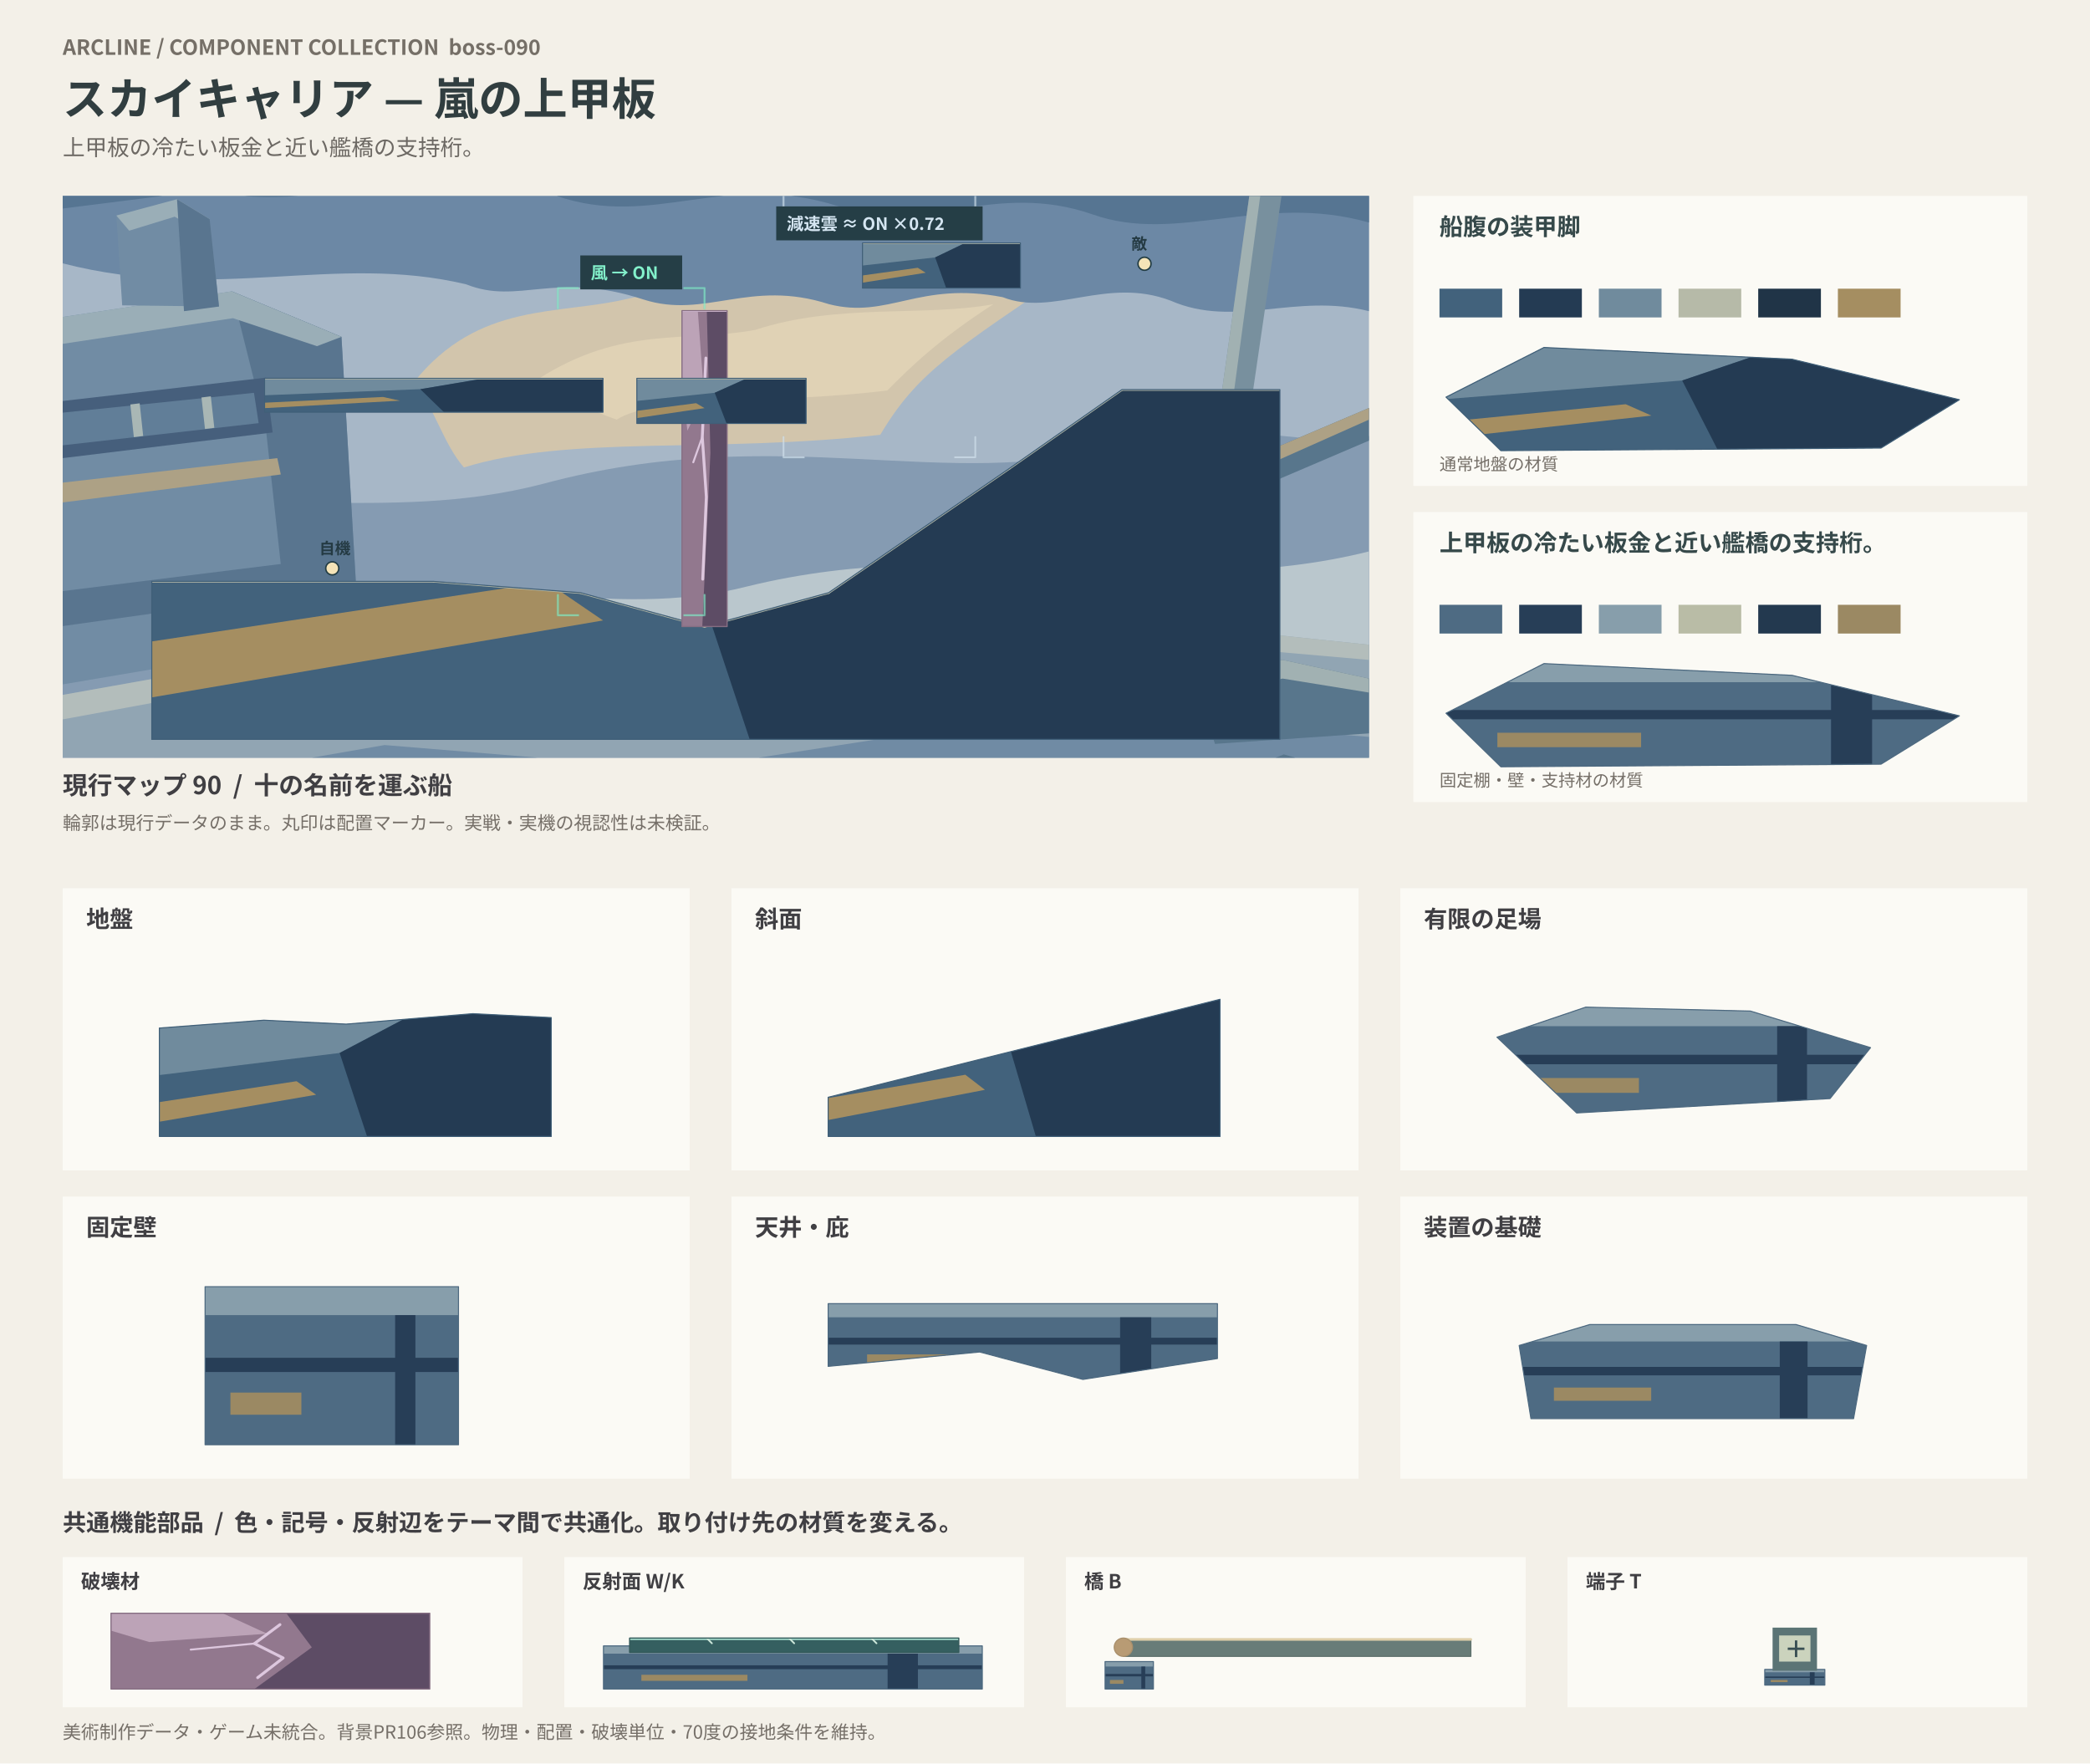
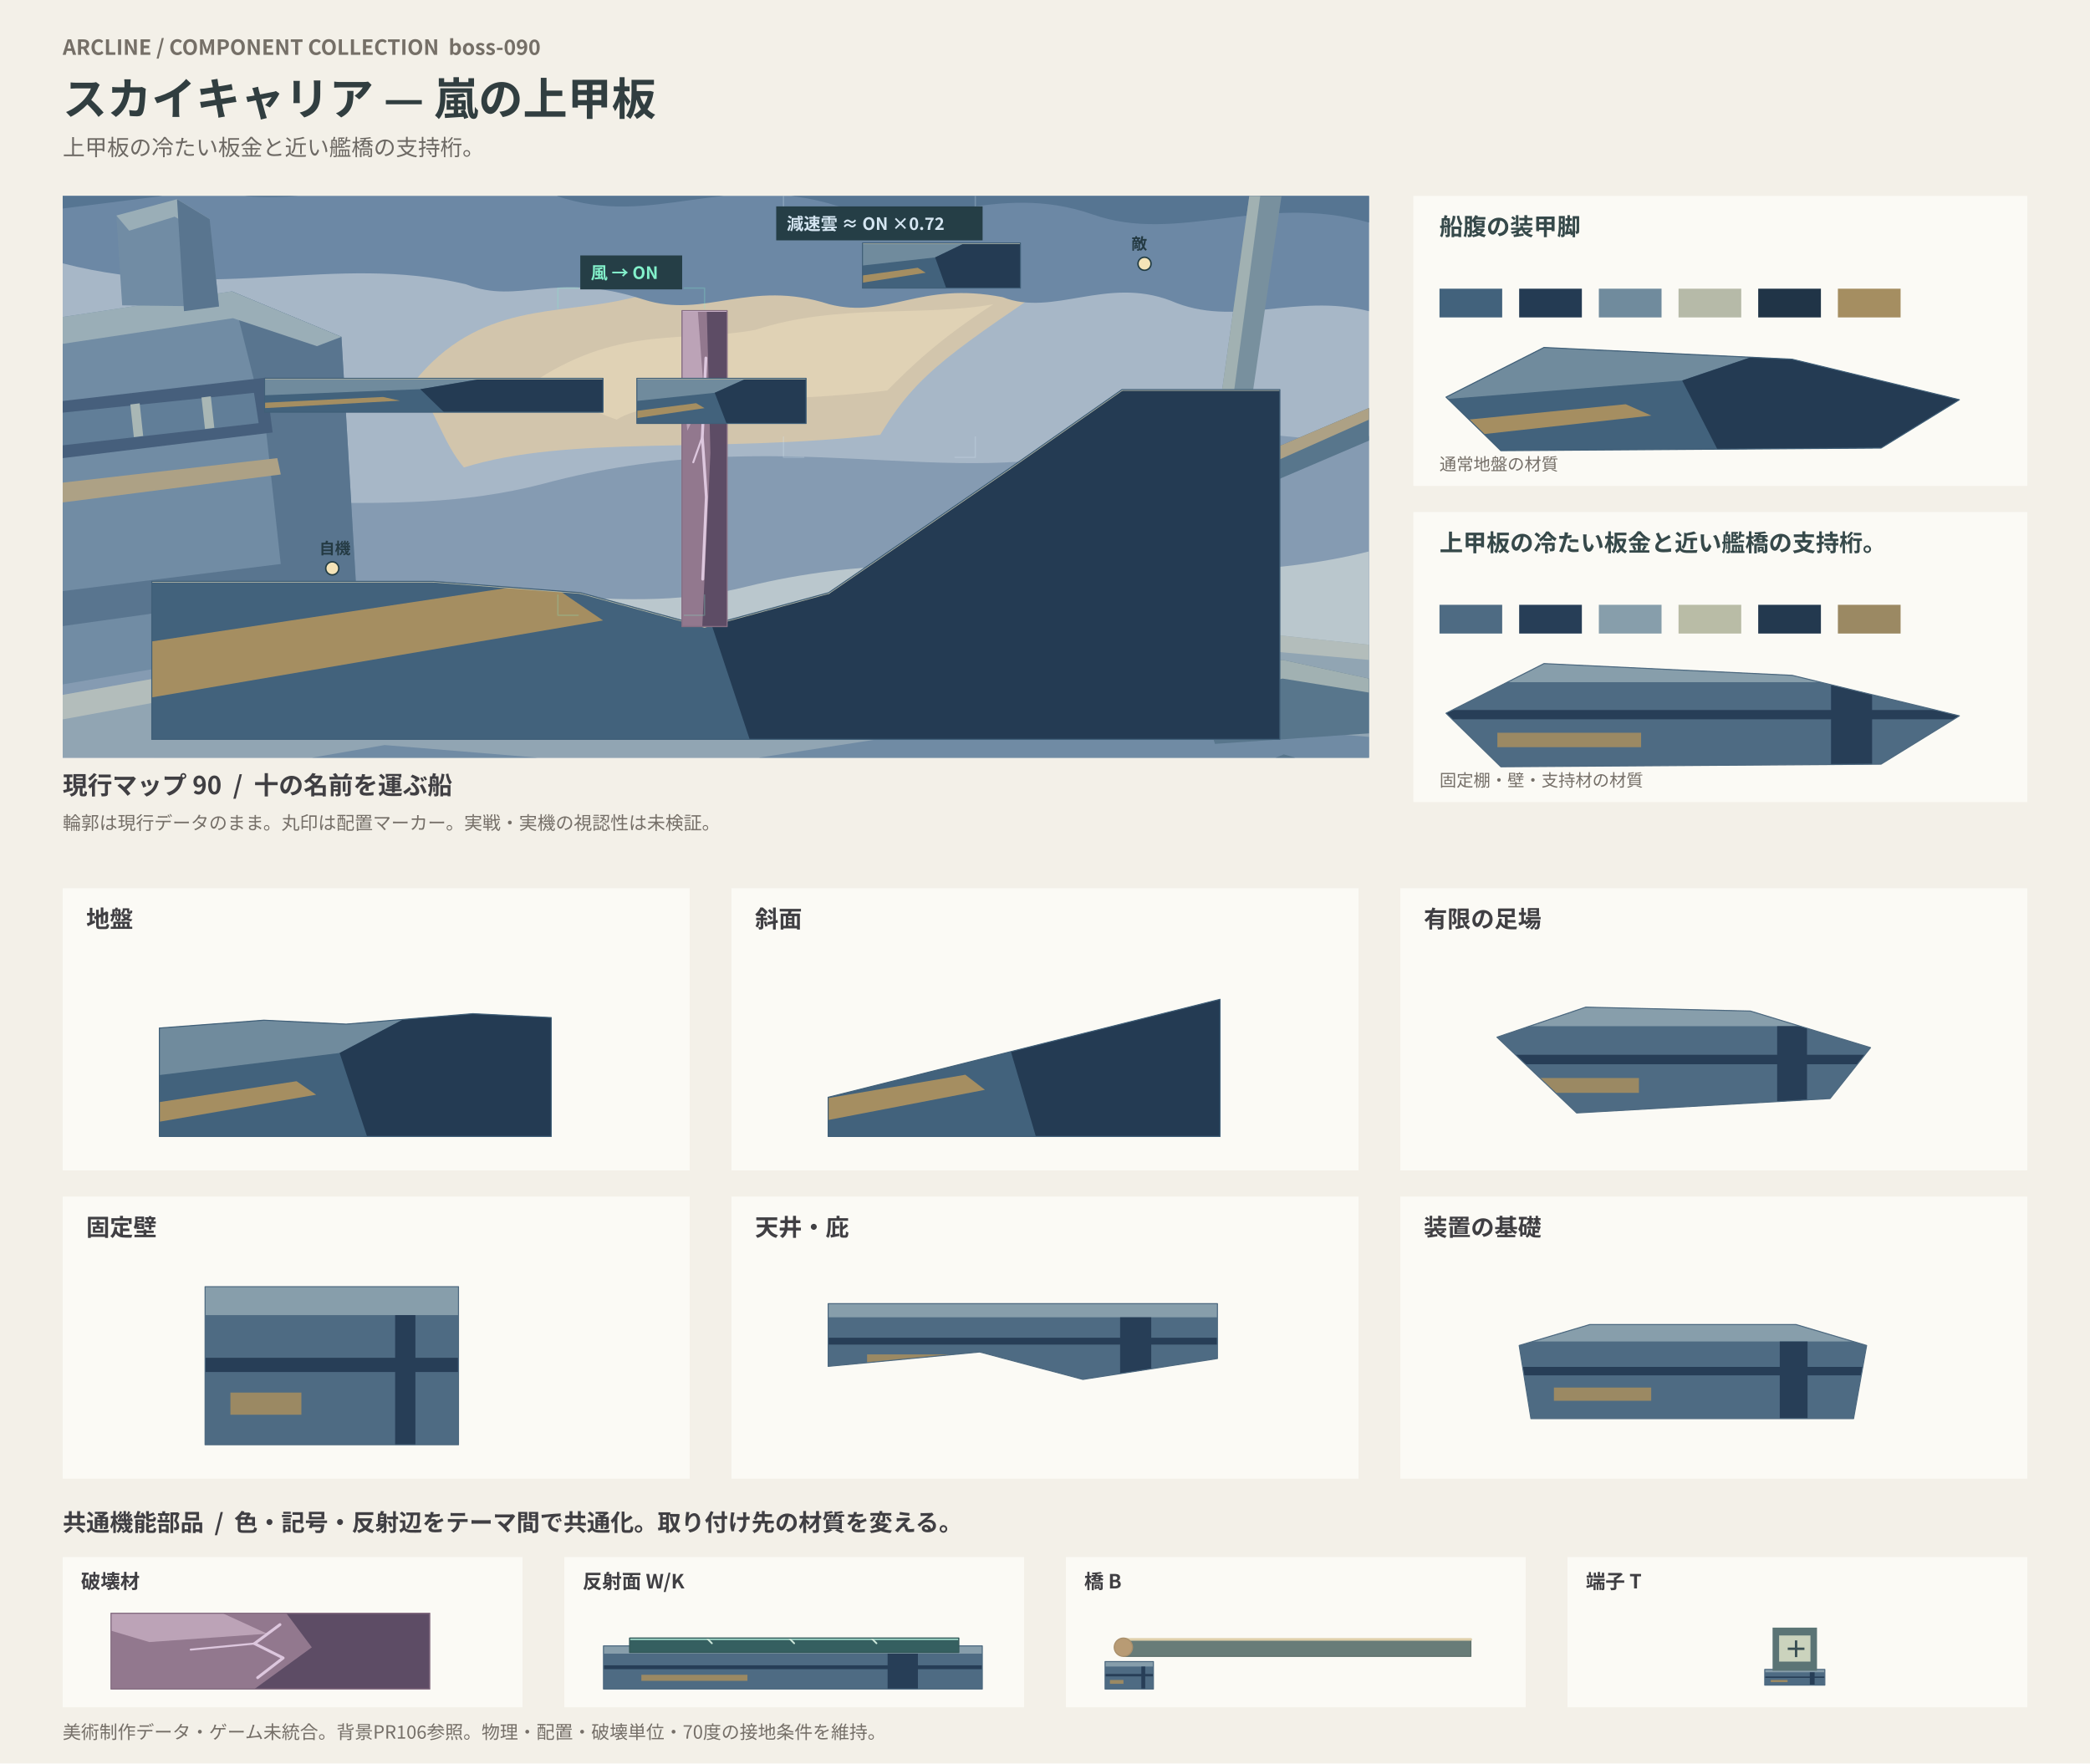
<svg xmlns="http://www.w3.org/2000/svg" width="1600" height="1350" viewBox="0 0 1600 1350">
  <defs>
    <clipPath id="boss_090_clip_1">
      <path d="M0 0 L1000 0 L1000 430 L0 430 Z" />
    </clipPath>
    <clipPath id="boss_090_clip_2">
      <path d="M0 420 L250 420 L380 430 L490 460 L600 430 L760 320 L860 250 L1000 250 L1000 560 L0 560 Z" />
    </clipPath>
    <clipPath id="boss_090_clip_3">
      <path d="M100 240 L400 240 L400 270 L100 270 Z" />
    </clipPath>
    <clipPath id="boss_090_clip_4">
      <path d="M470 180 L510 180 L510 460 L470 460 Z" />
    </clipPath>
    <clipPath id="boss_090_clip_5">
      <path d="M430 240 L580 240 L580 280 L430 280 Z" />
    </clipPath>
    <clipPath id="boss_090_clip_6">
      <path d="M630 120 L770 120 L770 160 L630 160 Z" />
    </clipPath>
    <clipPath id="boss_090_clip_7">
      <path d="M0 0 L1000 0 L1000 430 L0 430 Z" />
    </clipPath>
    <clipPath id="boss_090_clip_8">
      <path d="M1107 304 L1182 266 L1372 275 L1500 306 L1440 343 L1149 345 Z" />
    </clipPath>
    <clipPath id="boss_090_clip_9">
      <path d="M1107 546 L1182 508 L1372 517 L1500 548 L1440 585 L1149 587 Z" />
    </clipPath>
    <clipPath id="boss_090_clip_10">
      <path d="M0 70 L80 64 L143 67 L240 59 L300 62 L300 153 L0 153 Z" />
    </clipPath>
    <clipPath id="boss_090_clip_11">
      <path d="M0 123 L300 48 L300 153 L0 153 Z" />
    </clipPath>
    <clipPath id="boss_090_clip_12">
      <path d="M0 77 L68 54 L194 57 L286 85 L255 124 L61 135 Z" />
    </clipPath>
    <clipPath id="boss_090_clip_13">
      <path d="M35 32 L229 32 L229 153 L35 153 Z" />
    </clipPath>
    <clipPath id="boss_090_clip_14">
      <path d="M0 45 L298 45 L298 87 L195 103 L116 82 L0 93 Z" />
    </clipPath>
    <clipPath id="boss_090_clip_15">
      <path d="M17 77 L71 61 L229 61 L283 77 L273 133 L26 133 Z" />
    </clipPath>
    <clipPath id="boss_090_clip_16">
      <path d="M85 1235 L329 1235 L329 1293 L85 1293 Z" />
    </clipPath>
    <clipPath id="boss_090_clip_17">
      <path d="M462 1260 L752 1260 L752 1293 L462 1293 Z" />
    </clipPath>
    <clipPath id="boss_090_clip_18">
      <path d="M482 1254 L734 1254 L734 1265 L482 1265 Z" />
    </clipPath>
    <clipPath id="boss_090_clip_19">
      <path d="M846 1272 L883 1272 L883 1293 L846 1293 Z" />
    </clipPath>
    <clipPath id="boss_090_clip_20">
      <path d="M1351 1278 L1397 1278 L1397 1290 L1351 1290 Z" />
    </clipPath>
  </defs>
  <g style="white-space:pre;font-kerning:none;text-autospace:no-autospace" xml:space="preserve" font-family="Noto Sans CJK JP,Arial,sans-serif">
    <path d="M0 0 L1600 0 L1600 1350 L0 1350 Z" fill="#F3F0E8" />
    <text x="48" y="42" font-size="16" font-weight="600" fill="#756F67">ARCLINE / COMPONENT COLLECTION  boss-090</text>
    <text x="48" y="88" font-size="34" font-weight="600" fill="#313E40">スカイキャリア — 嵐の上甲板</text>
    <text x="48" y="119" font-size="17" font-weight="400" fill="#6C6863">上甲板の冷たい板金と近い艦橋の支持桁。</text>
    <g transform="matrix(1,0,0,1,48,150)">
      <g>
        <g clip-path="url(#boss_090_clip_7)">
          <path d="M0 0 L1000 0 L1000 430 L0 430 Z" fill="#EDEBE3" />
          <g transform="matrix(1,0,0,1,0,0)">
            <g clip-path="url(#boss_090_clip_1)">
              <g transform="matrix(0.8928571,0,0,0.8928571,0.0,-54.64286)">
                <path d="M0 0 h1120 v604 h-1120 Z" fill="#A7B7C7" />
                <path d="M301 221 C357 151 425 164 486 149 C552 134 589 145 653 124 C751 94 817 132 868 123 C764 194 733 212 701 266 C558 282 434 266 344 294 C326 273 320 245 301 221 Z" fill="#D2C5AC" />
                <path d="M408 218 C480 172 535 187 594 176 C664 153 739 165 798 154 C750 185 727 208 707 228 C610 240 507 232 475 253 C452 245 430 234 408 218 Z" fill="#E0D2B5" />
                <path d="M0 0 H1120 V160 C1057 144 1005 175 950 151 C895 130 849 165 806 148 C734 134 708 167 657 154 C589 132 551 167 498 150 C422 125 391 155 346 137 C233 110 132 153 0 119 Z" fill="#6C88A5" />
                <path d="M0 0 H1120 V84 C1029 58 956 103 883 77 C799 48 742 94 665 70 C567 39 506 90 423 61 C313 28 207 79 127 56 L0 72 Z" fill="#567592" />
                <path d="M0 349 C163 302 273 344 412 308 C616 253 760 317 903 275 C1001 247 1079 281 1120 267 V604 H0 Z" fill="#859BB2" />
                <path d="M236 419 C365 378 465 427 587 396 C778 349 944 410 1120 366 V604 H0 Z" fill="#BAC7CD" />
                <path d="M0 165 L145 143 L239 182 L254 437 L0 480 Z" fill="#718CA4" />
                <path d="M145 143 L239 182 L254 437 L195 450 L174 259 Z" fill="#59758F" />
                <path d="M0 165 L145 143 L239 182 L218 190 L146 166 L0 188 Z" fill="#9AAEB7" />
                <path d="M0 489 L258 443 L535 462 L842 417 L1120 446 V604 H0 Z" fill="#91A5B3" />
                <path d="M0 489 L258 443 L535 462 L842 417 L1120 446 V459 L845 435 L536 481 L261 462 L0 510 Z" fill="#B3BDBB" />
                <path d="M0 580 L276 532 L531 553 L854 503 L1120 525 V604 H0 Z" fill="#708BA4" />
                <path d="M0 237 L174 217 L180 264 L0 286 Z" fill="#465F7C" />
                <path d="M0 247 L164 230 L168 256 L0 275 Z" fill="#617E98" />
                <path d="M58 240 L66 239 L69 267 L61 268 Z" fill="#A9B7B5" />
                <path d="M119 234 L127 233 L130 260 L122 261 Z" fill="#A9B7B5" />
                <path d="M0 307 L184 286 L187 300 L0 324 Z" fill="#ADA185" />
                <path d="M0 400 L193 376 L200 402 L0 430 Z" fill="#59758F" />
                <path d="M51 155 L46 78 L98 64 L126 81 L134 156 Z" fill="#718CA4" />
                <path d="M46 78 L98 64 L126 81 L112 88 L96 79 L57 91 Z" fill="#9AAEB7" />
                <path d="M98 64 L126 81 L134 156 L104 160 Z" fill="#59758F" />
                <path d="M1026 0 H1054 L1006 328 L1041 481 L1016 487 L980 328 Z" fill="#78909E" />
                <path d="M1026 0 H1035 L991 328 L1027 485 L1016 487 L980 328 Z" fill="#A1B1B2" />
                <path d="M1000 294 L1120 243 V271 L1003 321 Z" fill="#58768C" />
                <path d="M1000 294 L1120 243 V253 L1001 306 Z" fill="#ADA185" />
                <path d="M969 475 L1046 459 L1120 475 V522 L988 531 Z" fill="#58768C" />
                <path d="M969 475 L1046 459 L1120 475 V487 L1046 475 L981 490 Z" fill="#A1B1B2" />
                <path d="M0 604 V575 L120 548 L227 580 L255 604 Z" fill="#465F7C" />
                <path d="M1120 561 L1047 540 L963 574 L938 604 H1120 Z" fill="#58768C" />
              </g>
            </g>
          </g>
          <g transform="matrix(0.8636364,0,0,0.8636364,68.18182,-67.63636)">
            <g>
              <g>
                <g clip-path="url(#boss_090_clip_2)">
                  <path d="M0 420 L250 420 L380 430 L490 460 L600 430 L760 320 L860 250 L1000 250 L1000 560 L0 560 Z" fill="#42627C" />
                  <path d="M0 250 L650.0 250 L460.0 349.2 L0 405.0 Z" fill="#708B9D" />
                  <path d="M650.0 250 L1000 250 L1000 560 L530.0 560 L460.0 349.2 Z" fill="#243B53" />
                  <path d="M0 473.2 L350.0 420.5 L400.0 454.6 L0 522.8 Z" fill="#A58E61" />
                  <path d="M0 420 L250 420" fill="none" stroke="#B6BAA8" stroke-width="1.8" stroke-linejoin="round" stroke-linecap="round" vector-effect="non-scaling-stroke" />
                  <path d="M250 420 L380 430" fill="none" stroke="#B6BAA8" stroke-width="1.8" stroke-linejoin="round" stroke-linecap="round" vector-effect="non-scaling-stroke" />
                  <path d="M380 430 L490 460" fill="none" stroke="#B6BAA8" stroke-width="1.8" stroke-linejoin="round" stroke-linecap="round" vector-effect="non-scaling-stroke" />
                  <path d="M490 460 L600 430" fill="none" stroke="#B6BAA8" stroke-width="1.8" stroke-linejoin="round" stroke-linecap="round" vector-effect="non-scaling-stroke" />
                  <path d="M600 430 L760 320" fill="none" stroke="#B6BAA8" stroke-width="1.8" stroke-linejoin="round" stroke-linecap="round" vector-effect="non-scaling-stroke" />
                  <path d="M760 320 L860 250" fill="none" stroke="#B6BAA8" stroke-width="1.8" stroke-linejoin="round" stroke-linecap="round" vector-effect="non-scaling-stroke" />
                  <path d="M860 250 L1000 250" fill="none" stroke="#B6BAA8" stroke-width="1.8" stroke-linejoin="round" stroke-linecap="round" vector-effect="non-scaling-stroke" />
                </g>
              </g>
              <path d="M0 420 L250 420 L380 430 L490 460 L600 430 L760 320 L860 250 L1000 250 L1000 560 L0 560 Z" fill="none" stroke="#405F78" stroke-width="0.8" stroke-linejoin="round" stroke-linecap="round" vector-effect="non-scaling-stroke" />
            </g>
            <g>
              <g>
                <g clip-path="url(#boss_090_clip_3)">
                  <path d="M100 240 L400 240 L400 270 L100 270 Z" fill="#42627C" />
                  <path d="M100 240 L295.0 240 L238.0 249.6 L100 255.0 Z" fill="#708B9D" />
                  <path d="M295.0 240 L400 240 L400 270 L259.0 270 L238.0 249.6 Z" fill="#243B53" />
                  <path d="M100 261.6 L205.0 256.5 L220.0 259.8 L100 266.4 Z" fill="#A58E61" />
                  <path d="M100 240 L400 240" fill="none" stroke="#B6BAA8" stroke-width="1.8" stroke-linejoin="round" stroke-linecap="round" vector-effect="non-scaling-stroke" />
                </g>
              </g>
              <path d="M100 240 L400 240 L400 270 L100 270 Z" fill="none" stroke="#405F78" stroke-width="0.8" stroke-linejoin="round" stroke-linecap="round" vector-effect="non-scaling-stroke" />
            </g>
            <g>
              <g>
                <g clip-path="url(#boss_090_clip_4)">
                  <path d="M470 180 L510 180 L510 460 L470 460 Z" fill="#92788E" />
                  <path d="M492.0 180 L510 180 L510 460 L488.0 460 L495.2 306.0 Z" fill="#5D4C65" />
                  <path d="M470 180 L484.0 180 L489.6 255.6 L474.8 286.4 L470 244.4 Z" fill="#BCA3B7" />
                  <path d="M491.2 222.0 L488.0 292.0 L491.6 345.2 L488.4 418.0" fill="none" stroke="#DDC7DE" stroke-width="2.2" stroke-linejoin="round" stroke-linecap="round" vector-effect="non-scaling-stroke" />
                  <path d="M488.0 292.0 L480.0 314.4" fill="none" stroke="#DDC7DE" stroke-width="1.5" stroke-linejoin="round" stroke-linecap="round" vector-effect="non-scaling-stroke" />
                  <path d="M470 180 L510 180" fill="none" stroke="#DDC7DE" stroke-width="1.8" stroke-linejoin="round" stroke-linecap="round" vector-effect="non-scaling-stroke" />
                </g>
              </g>
              <path d="M470 180 L510 180 L510 460 L470 460 Z" fill="none" stroke="#866E83" stroke-width="0.9" stroke-linejoin="round" stroke-linecap="round" vector-effect="non-scaling-stroke" />
            </g>
            <g>
              <g>
                <g clip-path="url(#boss_090_clip_5)">
                  <path d="M430 240 L580 240 L580 280 L430 280 Z" fill="#42627C" />
                  <path d="M430 240 L527.5 240 L499.0 252.8 L430 260.0 Z" fill="#708B9D" />
                  <path d="M527.5 240 L580 240 L580 280 L509.5 280 L499.0 252.8 Z" fill="#243B53" />
                  <path d="M430 268.8 L482.5 262.0 L490.0 266.4 L430 275.2 Z" fill="#A58E61" />
                  <path d="M430 240 L580 240" fill="none" stroke="#B6BAA8" stroke-width="1.8" stroke-linejoin="round" stroke-linecap="round" vector-effect="non-scaling-stroke" />
                </g>
              </g>
              <path d="M430 240 L580 240 L580 280 L430 280 Z" fill="none" stroke="#405F78" stroke-width="0.8" stroke-linejoin="round" stroke-linecap="round" vector-effect="non-scaling-stroke" />
            </g>
            <g>
              <g>
                <g clip-path="url(#boss_090_clip_6)">
                  <path d="M630 120 L770 120 L770 160 L630 160 Z" fill="#42627C" />
                  <path d="M630 120 L721.0 120 L694.4 132.8 L630 140.0 Z" fill="#708B9D" />
                  <path d="M721.0 120 L770 120 L770 160 L704.2 160 L694.4 132.8 Z" fill="#243B53" />
                  <path d="M630 148.8 L679.0 142.0 L686.0 146.4 L630 155.2 Z" fill="#A58E61" />
                  <path d="M630 120 L770 120" fill="none" stroke="#B6BAA8" stroke-width="1.8" stroke-linejoin="round" stroke-linecap="round" vector-effect="non-scaling-stroke" />
                </g>
              </g>
              <path d="M630 120 L770 120 L770 160 L630 160 Z" fill="none" stroke="#405F78" stroke-width="0.8" stroke-linejoin="round" stroke-linecap="round" vector-effect="non-scaling-stroke" />
            </g>
            <g>
-               <path d="M578 70 H560 V88 M712 70 H730 V88 M560 292 V310 H578 M712 310 H730 V292" fill="none" opacity="0.2" stroke="#AFBDC6" stroke-width="2.2" stroke-linejoin="round" stroke-linecap="round" vector-effect="non-scaling-stroke" />
-               <path d="M578 70 H560 V88 M712 70 H730 V88 M560 292 V310 H578 M712 310 H730 V292" fill="none" opacity="0.6" stroke="#D5E6F2" stroke-width="1.3" stroke-linejoin="round" stroke-linecap="round" vector-effect="non-scaling-stroke" />
+               <path d="M578 70 H560 V88 M712 70 H730 V88 M560 292 V310 H578 M712 310 H730 V292" fill="none" opacity="0.25" stroke="#D5E6F2" stroke-width="1.0" stroke-linejoin="round" stroke-linecap="round" vector-effect="non-scaling-stroke" />
              <path d="M553.526 87.579 L736.474 87.579 L736.474 117.684 L553.526 117.684 Z" fill="#253E46" />
              <text x="562.789" y="108.421" font-size="15.053" font-weight="600" fill="#D5E6F2">減速雲 ≈ ON ×0.72</text>
            </g>
            <g>
-               <path d="M378 160 H360 V178 M472 160 H490 V178 M360 432 V450 H378 M472 450 H490 V432" fill="none" opacity="0.2" stroke="#6BC6A6" stroke-width="2.2" stroke-linejoin="round" stroke-linecap="round" vector-effect="non-scaling-stroke" />
-               <path d="M378 160 H360 V178 M472 160 H490 V178 M360 432 V450 H378 M472 450 H490 V432" fill="none" opacity="0.6" stroke="#83F1CB" stroke-width="1.3" stroke-linejoin="round" stroke-linecap="round" vector-effect="non-scaling-stroke" />
+               <path d="M378 160 H360 V178 M472 160 H490 V178 M360 432 V450 H378 M472 450 H490 V432" fill="none" opacity="0.25" stroke="#83F1CB" stroke-width="1.0" stroke-linejoin="round" stroke-linecap="round" vector-effect="non-scaling-stroke" />
              <path d="M379.842 131.053 L470.158 131.053 L470.158 161.158 L379.842 161.158 Z" fill="#253E46" />
              <text x="389.105" y="151.895" font-size="15.053" font-weight="600" fill="#83F1CB">風 → ON</text>
            </g>
            <ellipse cx="160" cy="408.421" rx="5.789" ry="5.789" fill="#F5E4B8" stroke="#233D44" stroke-width="1.3" stroke-linejoin="round" stroke-linecap="round" />
            <text x="148.421" y="395.684" font-size="13.895" font-weight="600" fill="#243A43">自機</text>
            <ellipse cx="880" cy="138.421" rx="5.789" ry="5.789" fill="#F5E4B8" stroke="#233D44" stroke-width="1.3" stroke-linejoin="round" stroke-linecap="round" />
            <text x="868.421" y="125.684" font-size="13.895" font-weight="600" fill="#243A43">敵</text>
          </g>
        </g>
      </g>
    </g>
    <text x="48" y="608" font-size="19" font-weight="600" fill="#403F43">現行マップ 90  /  十の名前を運ぶ船</text>
    <text x="48" y="635" font-size="14" font-weight="400" fill="#756F68">輪郭は現行データのまま。丸印は配置マーカー。実戦・実機の視認性は未検証。</text>
    <path d="M1082 150 L1552 150 L1552 372 L1082 372 Z" fill="#FBFAF5" />
    <text x="1102" y="180.0" font-size="18" font-weight="600" fill="#36494A">船腹の装甲脚</text>
    <path d="M1102 221 L1150 221 L1150 243 L1102 243 Z" fill="#42627C" />
    <path d="M1163 221 L1211 221 L1211 243 L1163 243 Z" fill="#243B53" />
    <path d="M1224 221 L1272 221 L1272 243 L1224 243 Z" fill="#708B9D" />
    <path d="M1285 221 L1333 221 L1333 243 L1285 243 Z" fill="#B6BAA8" />
    <path d="M1346 221 L1394 221 L1394 243 L1346 243 Z" fill="#203447" />
    <path d="M1407 221 L1455 221 L1455 243 L1407 243 Z" fill="#A58E61" />
    <g>
      <g>
        <g clip-path="url(#boss_090_clip_8)">
          <path d="M1107 304 L1182 266 L1372 275 L1500 306 L1440 343 L1149 345 Z" fill="#42627C" />
          <path d="M1107 266 L1362.45 266 L1287.78 291.28 L1107 305.5 Z" fill="#708B9D" />
          <path d="M1362.45 266 L1500 266 L1500 345 L1315.29 345 L1287.78 291.28 Z" fill="#243B53" />
          <path d="M1107 322.88 L1244.55 309.45 L1264.2 318.14 L1107 335.52 Z" fill="#A58E61" />
        </g>
      </g>
      <path d="M1107 304 L1182 266 L1372 275 L1500 306 L1440 343 L1149 345 Z" fill="none" stroke="#405F78" stroke-width="0.8" stroke-linejoin="round" stroke-linecap="round" />
    </g>
    <text x="1102" y="360" font-size="13" font-weight="400" fill="#756F68">通常地盤の材質</text>
    <path d="M1082 392 L1552 392 L1552 614 L1082 614 Z" fill="#FBFAF5" />
    <text x="1102" y="422.0" font-size="18" font-weight="600" fill="#36494A">上甲板の冷たい板金と近い艦橋の支持桁。</text>
    <path d="M1102 463 L1150 463 L1150 485 L1102 485 Z" fill="#4E6B83" />
    <path d="M1163 463 L1211 463 L1211 485 L1163 485 Z" fill="#273E57" />
    <path d="M1224 463 L1272 463 L1272 485 L1224 485 Z" fill="#879EAB" />
    <path d="M1285 463 L1333 463 L1333 485 L1285 485 Z" fill="#B9BCA6" />
    <path d="M1346 463 L1394 463 L1394 485 L1346 485 Z" fill="#23394F" />
    <path d="M1407 463 L1455 463 L1455 485 L1407 485 Z" fill="#9B8963" />
    <g>
      <g>
        <g clip-path="url(#boss_090_clip_9)">
          <path d="M1107 546 L1182 508 L1372 517 L1500 548 L1440 585 L1149 587 Z" fill="#4E6B83" />
          <path d="M1107 508 L1500 508 L1500 522.22 L1107 522.22 Z" fill="#879EAB" />
          <path d="M1107 543.55 L1500 543.55 L1500 550.66 L1107 550.66 Z" fill="#273E57" />
          <path d="M1146.3 560.93 L1256.34 560.93 L1256.34 571.99 L1146.3 571.99 Z" fill="#9B8963" />
          <path d="M1401.75 522.22 L1433.19 522.22 L1433.19 587 L1401.75 587 Z" fill="#273E57" />
        </g>
      </g>
      <path d="M1107 546 L1182 508 L1372 517 L1500 548 L1440 585 L1149 587 Z" fill="none" stroke="#4C687F" stroke-width="0.8" stroke-linejoin="round" stroke-linecap="round" />
    </g>
    <text x="1102" y="602" font-size="13" font-weight="400" fill="#756F68">固定棚・壁・支持材の材質</text>
    <path d="M48 680 L528 680 L528 896 L48 896 Z" fill="#FBFAF5" />
    <text x="66" y="710" font-size="18" font-weight="600" fill="#403F43">地盤</text>
    <g transform="matrix(1,0,0,1,122,717)">
      <g>
        <g>
          <g clip-path="url(#boss_090_clip_10)">
            <path d="M0 70 L80 64 L143 67 L240 59 L300 62 L300 153 L0 153 Z" fill="#42627C" />
            <path d="M0 59 L195.0 59 L138.0 89.08 L0 106.0 Z" fill="#708B9D" />
            <path d="M195.0 59 L300 59 L300 153 L159.0 153 L138.0 89.08 Z" fill="#243B53" />
            <path d="M0 126.68 L105.0 110.7 L120.0 121.04 L0 141.72 Z" fill="#A58E61" />
          </g>
        </g>
        <path d="M0 70 L80 64 L143 67 L240 59 L300 62 L300 153 L0 153 Z" fill="none" stroke="#405F78" stroke-width="0.8" stroke-linejoin="round" stroke-linecap="round" />
      </g>
    </g>
    <path d="M560 680 L1040 680 L1040 896 L560 896 Z" fill="#FBFAF5" />
    <text x="578" y="710" font-size="18" font-weight="600" fill="#403F43">斜面</text>
    <g transform="matrix(1,0,0,1,634,717)">
      <g>
        <g>
          <g clip-path="url(#boss_090_clip_11)">
            <path d="M0 123 L300 48 L300 153 L0 153 Z" fill="#42627C" />
            <path d="M0 48 L195.0 48 L138.0 81.6 L0 100.5 Z" fill="#708B9D" />
            <path d="M195.0 48 L300 48 L300 153 L159.0 153 L138.0 81.6 Z" fill="#243B53" />
            <path d="M0 123.6 L105.0 105.75 L120.0 117.3 L0 140.4 Z" fill="#A58E61" />
          </g>
        </g>
        <path d="M0 123 L300 48 L300 153 L0 153 Z" fill="none" stroke="#405F78" stroke-width="0.8" stroke-linejoin="round" stroke-linecap="round" />
      </g>
    </g>
    <path d="M1072 680 L1552 680 L1552 896 L1072 896 Z" fill="#FBFAF5" />
    <text x="1090" y="710" font-size="18" font-weight="600" fill="#403F43">有限の足場</text>
    <g transform="matrix(1,0,0,1,1146,717)">
      <g>
        <g>
          <g clip-path="url(#boss_090_clip_12)">
            <path d="M0 77 L68 54 L194 57 L286 85 L255 124 L61 135 Z" fill="#4E6B83" />
            <path d="M0 54 L286 54 L286 68.58 L0 68.58 Z" fill="#879EAB" />
            <path d="M0 90.45 L286 90.45 L286 97.74 L0 97.74 Z" fill="#273E57" />
            <path d="M28.6 108.27 L108.68 108.27 L108.68 119.61 L28.6 119.61 Z" fill="#9B8963" />
            <path d="M214.5 68.58 L237.38 68.58 L237.38 135 L214.5 135 Z" fill="#273E57" />
          </g>
        </g>
        <path d="M0 77 L68 54 L194 57 L286 85 L255 124 L61 135 Z" fill="none" stroke="#4C687F" stroke-width="0.8" stroke-linejoin="round" stroke-linecap="round" />
      </g>
    </g>
    <path d="M48 916 L528 916 L528 1132 L48 1132 Z" fill="#FBFAF5" />
    <text x="66" y="946" font-size="18" font-weight="600" fill="#403F43">固定壁</text>
    <g transform="matrix(1,0,0,1,122,953)">
      <g>
        <g>
          <g clip-path="url(#boss_090_clip_13)">
            <path d="M35 32 L229 32 L229 153 L35 153 Z" fill="#4E6B83" />
            <path d="M35 32 L229 32 L229 53.78 L35 53.78 Z" fill="#879EAB" />
            <path d="M35 86.45 L229 86.45 L229 97.34 L35 97.34 Z" fill="#273E57" />
            <path d="M54.4 113.07 L108.72 113.07 L108.72 130.01 L54.4 130.01 Z" fill="#9B8963" />
            <path d="M180.5 53.78 L196.02 53.78 L196.02 153 L180.5 153 Z" fill="#273E57" />
          </g>
        </g>
        <path d="M35 32 L229 32 L229 153 L35 153 Z" fill="none" stroke="#4C687F" stroke-width="0.8" stroke-linejoin="round" stroke-linecap="round" />
      </g>
    </g>
    <path d="M560 916 L1040 916 L1040 1132 L560 1132 Z" fill="#FBFAF5" />
    <text x="578" y="946" font-size="18" font-weight="600" fill="#403F43">天井・庇</text>
    <g transform="matrix(1,0,0,1,634,953)">
      <g>
        <g>
          <g clip-path="url(#boss_090_clip_14)">
            <path d="M0 45 L298 45 L298 87 L195 103 L116 82 L0 93 Z" fill="#4E6B83" />
            <path d="M0 45 L298 45 L298 55.44 L0 55.44 Z" fill="#879EAB" />
            <path d="M0 71.1 L298 71.1 L298 76.32 L0 76.32 Z" fill="#273E57" />
            <path d="M29.8 83.86 L113.24 83.86 L113.24 91.98 L29.8 91.98 Z" fill="#9B8963" />
            <path d="M223.5 55.44 L247.34 55.44 L247.34 103 L223.5 103 Z" fill="#273E57" />
          </g>
        </g>
        <path d="M0 45 L298 45 L298 87 L195 103 L116 82 L0 93 Z" fill="none" stroke="#4C687F" stroke-width="0.8" stroke-linejoin="round" stroke-linecap="round" />
      </g>
    </g>
    <path d="M1072 916 L1552 916 L1552 1132 L1072 1132 Z" fill="#FBFAF5" />
    <text x="1090" y="946" font-size="18" font-weight="600" fill="#403F43">装置の基礎</text>
    <g transform="matrix(1,0,0,1,1146,953)">
      <g>
        <g>
          <g clip-path="url(#boss_090_clip_15)">
            <path d="M17 77 L71 61 L229 61 L283 77 L273 133 L26 133 Z" fill="#4E6B83" />
            <path d="M17 61 L283 61 L283 73.96 L17 73.96 Z" fill="#879EAB" />
            <path d="M17 93.4 L283 93.4 L283 99.88 L17 99.88 Z" fill="#273E57" />
            <path d="M43.6 109.24 L118.08 109.24 L118.08 119.32 L43.6 119.32 Z" fill="#9B8963" />
            <path d="M216.5 73.96 L237.78 73.96 L237.78 133 L216.5 133 Z" fill="#273E57" />
          </g>
        </g>
        <path d="M17 77 L71 61 L229 61 L283 77 L273 133 L26 133 Z" fill="none" stroke="#4C687F" stroke-width="0.8" stroke-linejoin="round" stroke-linecap="round" />
      </g>
    </g>
    <text x="48" y="1172" font-size="18" font-weight="600" fill="#403F43">共通機能部品  /  色・記号・反射辺をテーマ間で共通化。取り付け先の材質を変える。</text>
    <path d="M48 1192 L400 1192 L400 1307 L48 1307 Z" fill="#FBFAF5" />
    <text x="62" y="1216" font-size="15" font-weight="600" fill="#403F43">破壊材</text>
    <g>
      <g>
        <g clip-path="url(#boss_090_clip_16)">
          <path d="M85 1235 L329 1235 L329 1293 L85 1293 Z" fill="#92788E" />
          <path d="M219.2 1235 L329 1235 L329 1293 L194.8 1293 L238.72 1261.1 Z" fill="#5D4C65" />
          <path d="M85 1235 L170.4 1235 L204.56 1250.66 L114.28 1257.04 L85 1248.34 Z" fill="#BCA3B7" />
          <path d="M214.32 1243.7 L194.8 1258.2 L216.76 1269.22 L197.24 1284.3" fill="none" stroke="#DDC7DE" stroke-width="2.2" stroke-linejoin="round" stroke-linecap="round" />
          <path d="M194.8 1258.2 L146.0 1262.84" fill="none" stroke="#DDC7DE" stroke-width="1.5" stroke-linejoin="round" stroke-linecap="round" />
        </g>
      </g>
      <path d="M85 1235 L329 1235 L329 1293 L85 1293 Z" fill="none" stroke="#866E83" stroke-width="0.9" stroke-linejoin="round" stroke-linecap="round" />
    </g>
    <path d="M432 1192 L784 1192 L784 1307 L432 1307 Z" fill="#FBFAF5" />
    <text x="446" y="1216" font-size="15" font-weight="600" fill="#403F43">反射面 W/K</text>
    <g>
      <g>
        <g clip-path="url(#boss_090_clip_17)">
          <path d="M462 1260 L752 1260 L752 1293 L462 1293 Z" fill="#4E6B83" />
          <path d="M462 1260 L752 1260 L752 1265.94 L462 1265.94 Z" fill="#879EAB" />
          <path d="M462 1274.85 L752 1274.85 L752 1277.82 L462 1277.82 Z" fill="#273E57" />
          <path d="M491.0 1282.11 L572.2 1282.11 L572.2 1286.73 L491.0 1286.73 Z" fill="#9B8963" />
          <path d="M679.5 1265.94 L702.7 1265.94 L702.7 1293 L679.5 1293 Z" fill="#273E57" />
        </g>
      </g>
      <path d="M462 1260 L752 1260 L752 1293 L462 1293 Z" fill="none" stroke="#4C687F" stroke-width="0.8" stroke-linejoin="round" stroke-linecap="round" />
    </g>
    <g>
      <g>
        <g clip-path="url(#boss_090_clip_18)">
          <path d="M482 1254 L734 1254 L734 1265 L482 1265 Z" fill="#355F60" />
          <path d="M482 1254 L734 1254" fill="none" stroke="#A5DDCD" stroke-width="3" stroke-linejoin="round" stroke-linecap="round" />
          <path d="M541.0 1254.0 L545.0 1258.0" fill="none" stroke="#CDE7DA" stroke-width="1.3" stroke-linejoin="round" stroke-linecap="round" />
          <path d="M604.0 1254.0 L608.0 1258.0" fill="none" stroke="#CDE7DA" stroke-width="1.3" stroke-linejoin="round" stroke-linecap="round" />
          <path d="M667.0 1254.0 L671.0 1258.0" fill="none" stroke="#CDE7DA" stroke-width="1.3" stroke-linejoin="round" stroke-linecap="round" />
        </g>
      </g>
      <path d="M482 1254 L734 1254 L734 1265 L482 1265 Z" fill="none" stroke="#315758" stroke-width="0.9" stroke-linejoin="round" stroke-linecap="round" />
    </g>
    <path d="M816 1192 L1168 1192 L1168 1307 L816 1307 Z" fill="#FBFAF5" />
    <text x="830" y="1216" font-size="15" font-weight="600" fill="#403F43">橋 B</text>
    <g>
      <g>
        <g clip-path="url(#boss_090_clip_19)">
          <path d="M846 1272 L883 1272 L883 1293 L846 1293 Z" fill="#4E6B83" />
          <path d="M846 1272 L883 1272 L883 1275.78 L846 1275.78 Z" fill="#879EAB" />
          <path d="M846 1281.45 L883 1281.45 L883 1283.34 L846 1283.34 Z" fill="#273E57" />
          <path d="M849.7 1286.07 L860.06 1286.07 L860.06 1289.01 L849.7 1289.01 Z" fill="#9B8963" />
          <path d="M873.75 1275.78 L876.71 1275.78 L876.71 1293 L873.75 1293 Z" fill="#273E57" />
        </g>
      </g>
      <path d="M846 1272 L883 1272 L883 1293 L846 1293 Z" fill="none" stroke="#4C687F" stroke-width="0.8" stroke-linejoin="round" stroke-linecap="round" />
    </g>
    <g>
      <path d="M860 1255 L1126 1255 L1126 1268 L860 1268 Z" fill="#687C78" stroke="#60726E" stroke-width="0.9" stroke-linejoin="round" stroke-linecap="round" />
      <path d="M860 1255 L1126 1255" fill="none" stroke="#E0D0AB" stroke-width="2" stroke-linejoin="round" stroke-linecap="round" />
      <ellipse cx="860" cy="1261" rx="7" ry="7" fill="#B89B74" stroke="#A98F6B" stroke-width="0.9" stroke-linejoin="round" stroke-linecap="round" />
    </g>
    <path d="M1200 1192 L1552 1192 L1552 1307 L1200 1307 Z" fill="#FBFAF5" />
    <text x="1214" y="1216" font-size="15" font-weight="600" fill="#403F43">端子 T</text>
    <g>
      <g>
        <g>
          <g clip-path="url(#boss_090_clip_20)">
            <path d="M1351 1278 L1397 1278 L1397 1290 L1351 1290 Z" fill="#4E6B83" />
            <path d="M1351 1278 L1397 1278 L1397 1280.16 L1351 1280.16 Z" fill="#879EAB" />
            <path d="M1351 1283.4 L1397 1283.4 L1397 1284.48 L1351 1284.48 Z" fill="#273E57" />
            <path d="M1355.6 1286.04 L1368.48 1286.04 L1368.48 1287.72 L1355.6 1287.72 Z" fill="#9B8963" />
            <path d="M1385.5 1280.16 L1389.18 1280.16 L1389.18 1290 L1385.5 1290 Z" fill="#273E57" />
          </g>
        </g>
        <path d="M1351 1278 L1397 1278 L1397 1290 L1351 1290 Z" fill="none" stroke="#4C687F" stroke-width="0.8" stroke-linejoin="round" stroke-linecap="round" />
      </g>
      <path d="M1357 1246 L1391 1246 L1391 1279 L1357 1279 Z" fill="#5B7475" />
      <path d="M1362 1252 L1386 1252 L1386 1272 L1362 1272 Z" fill="#CBD3BD" />
      <text x="1366" y="1269" font-size="18" font-weight="600" fill="#394F53">＋</text>
    </g>
    <text x="48" y="1331" font-size="14" font-weight="400" fill="#756F68">美術制作データ・ゲーム未統合。背景PR106参照。物理・配置・破壊単位・70度の接地条件を維持。</text>
  </g>
</svg>
